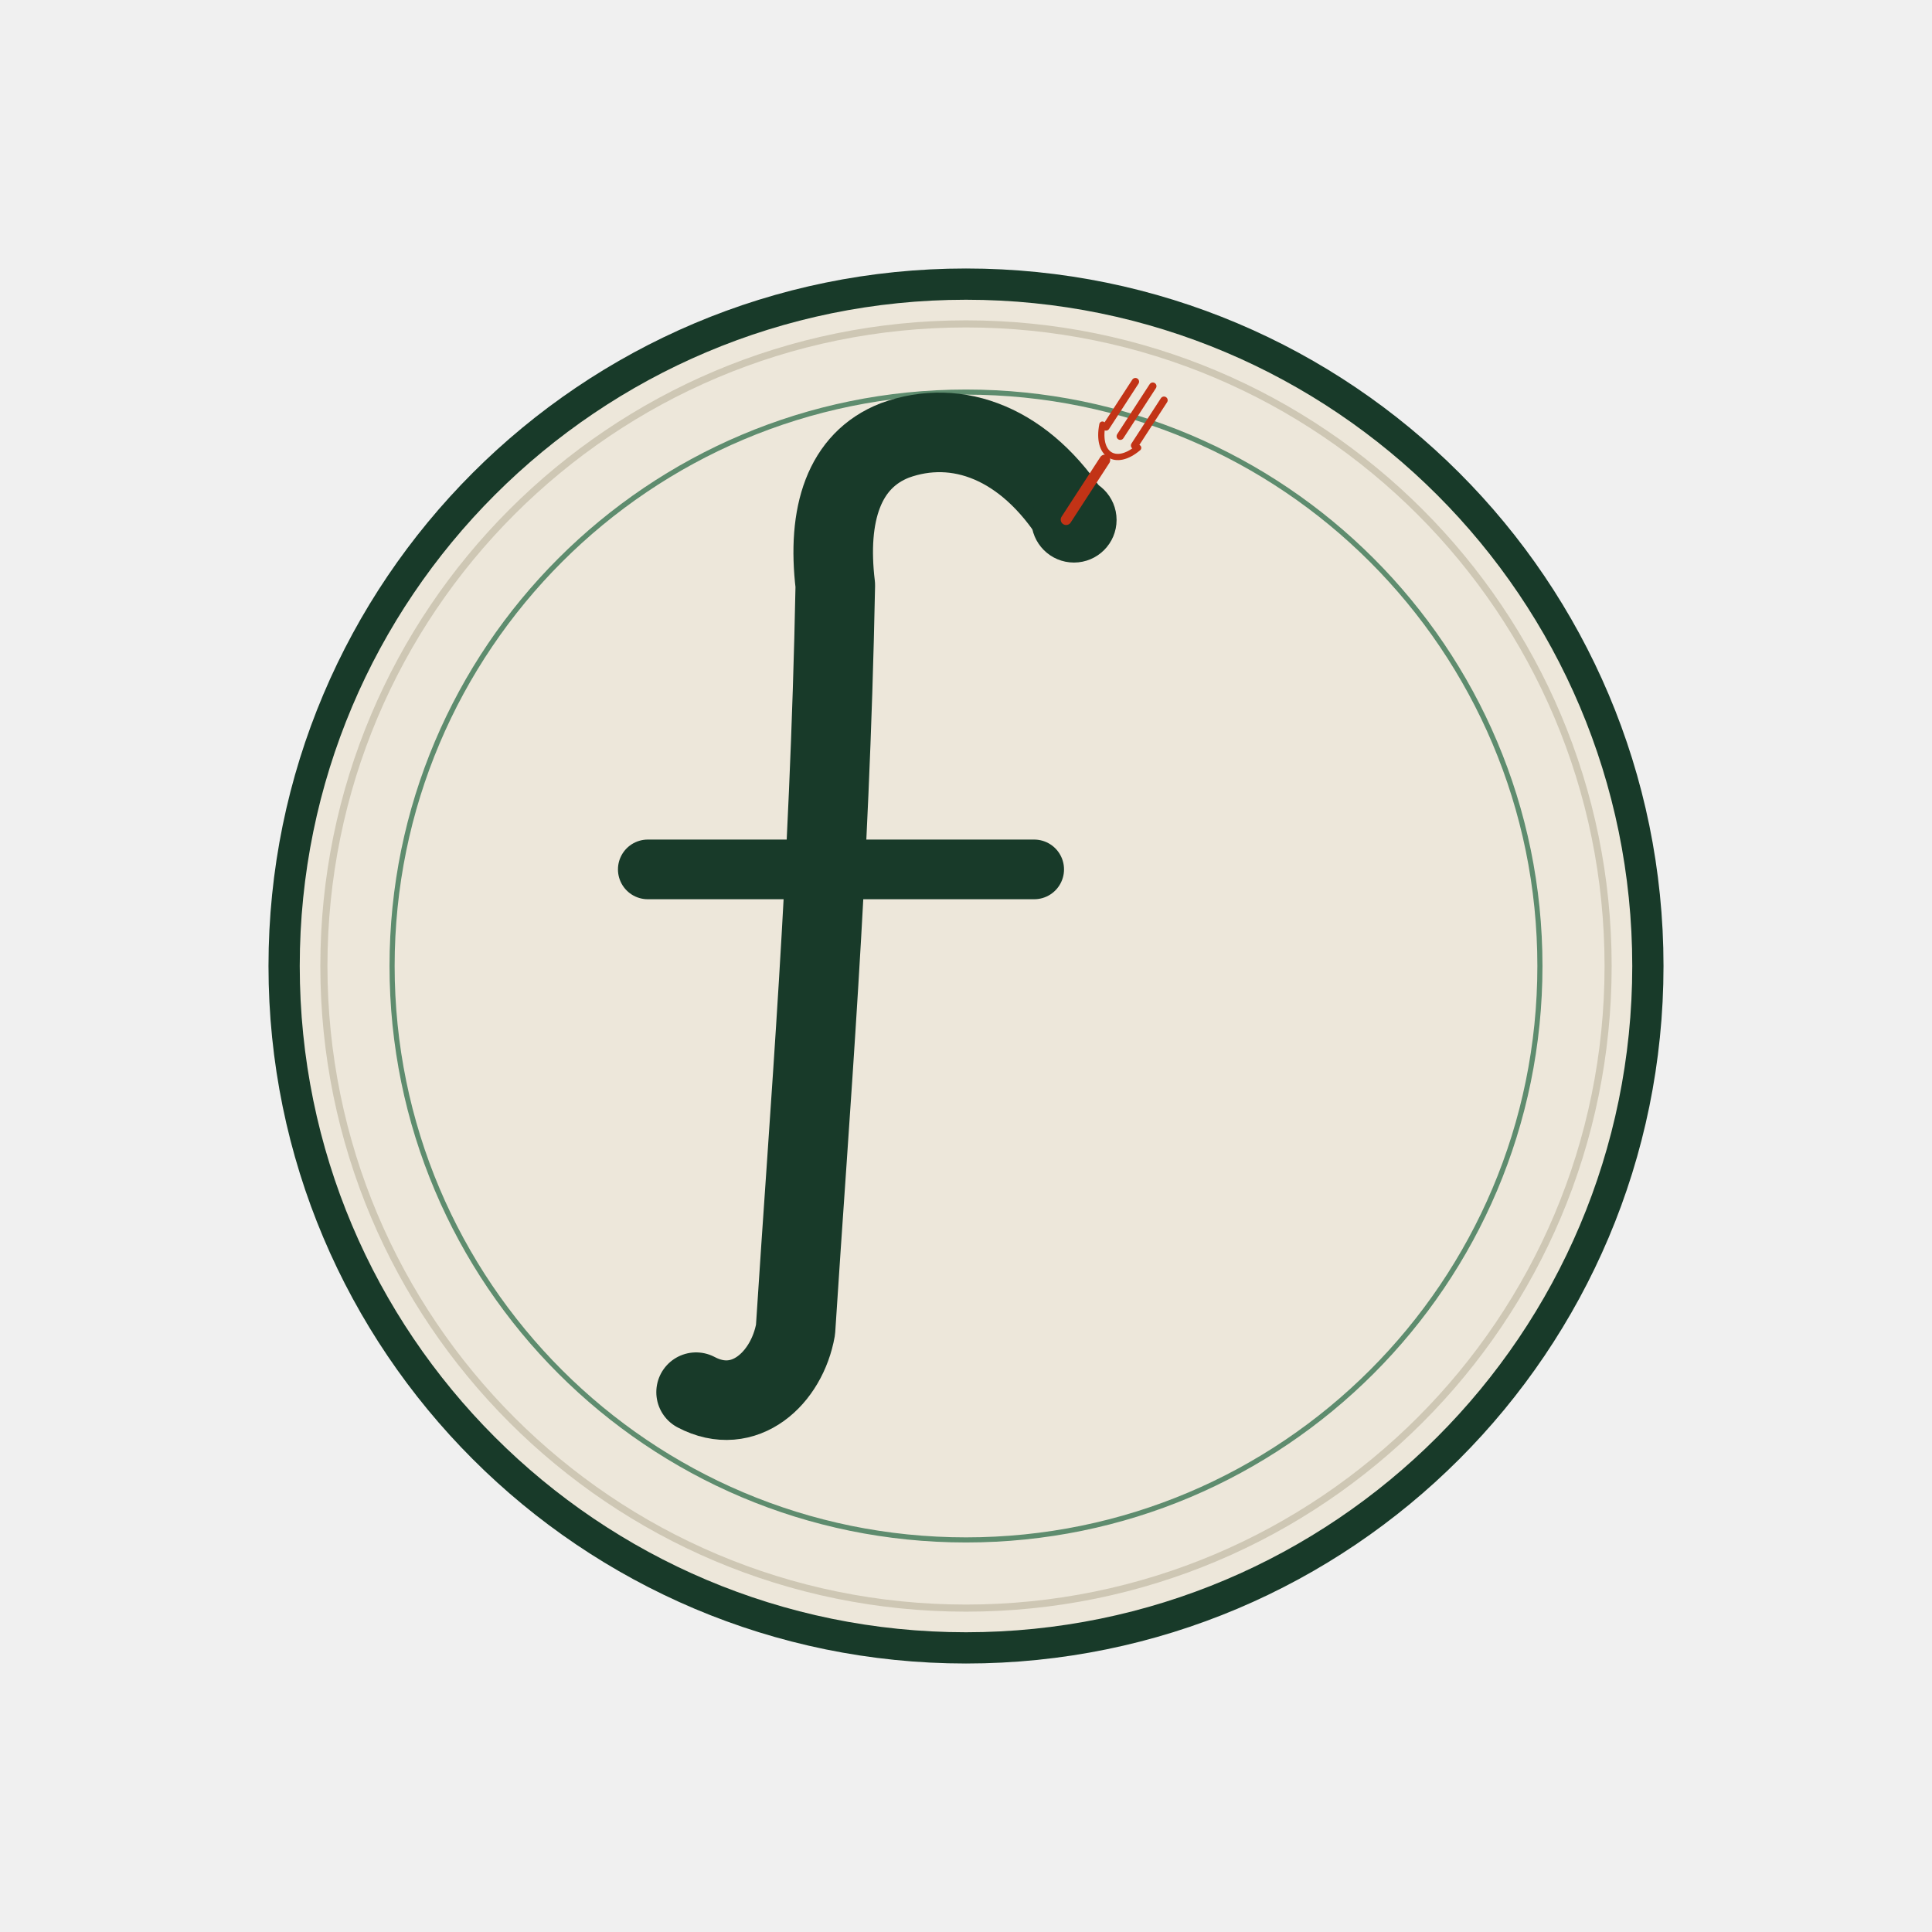
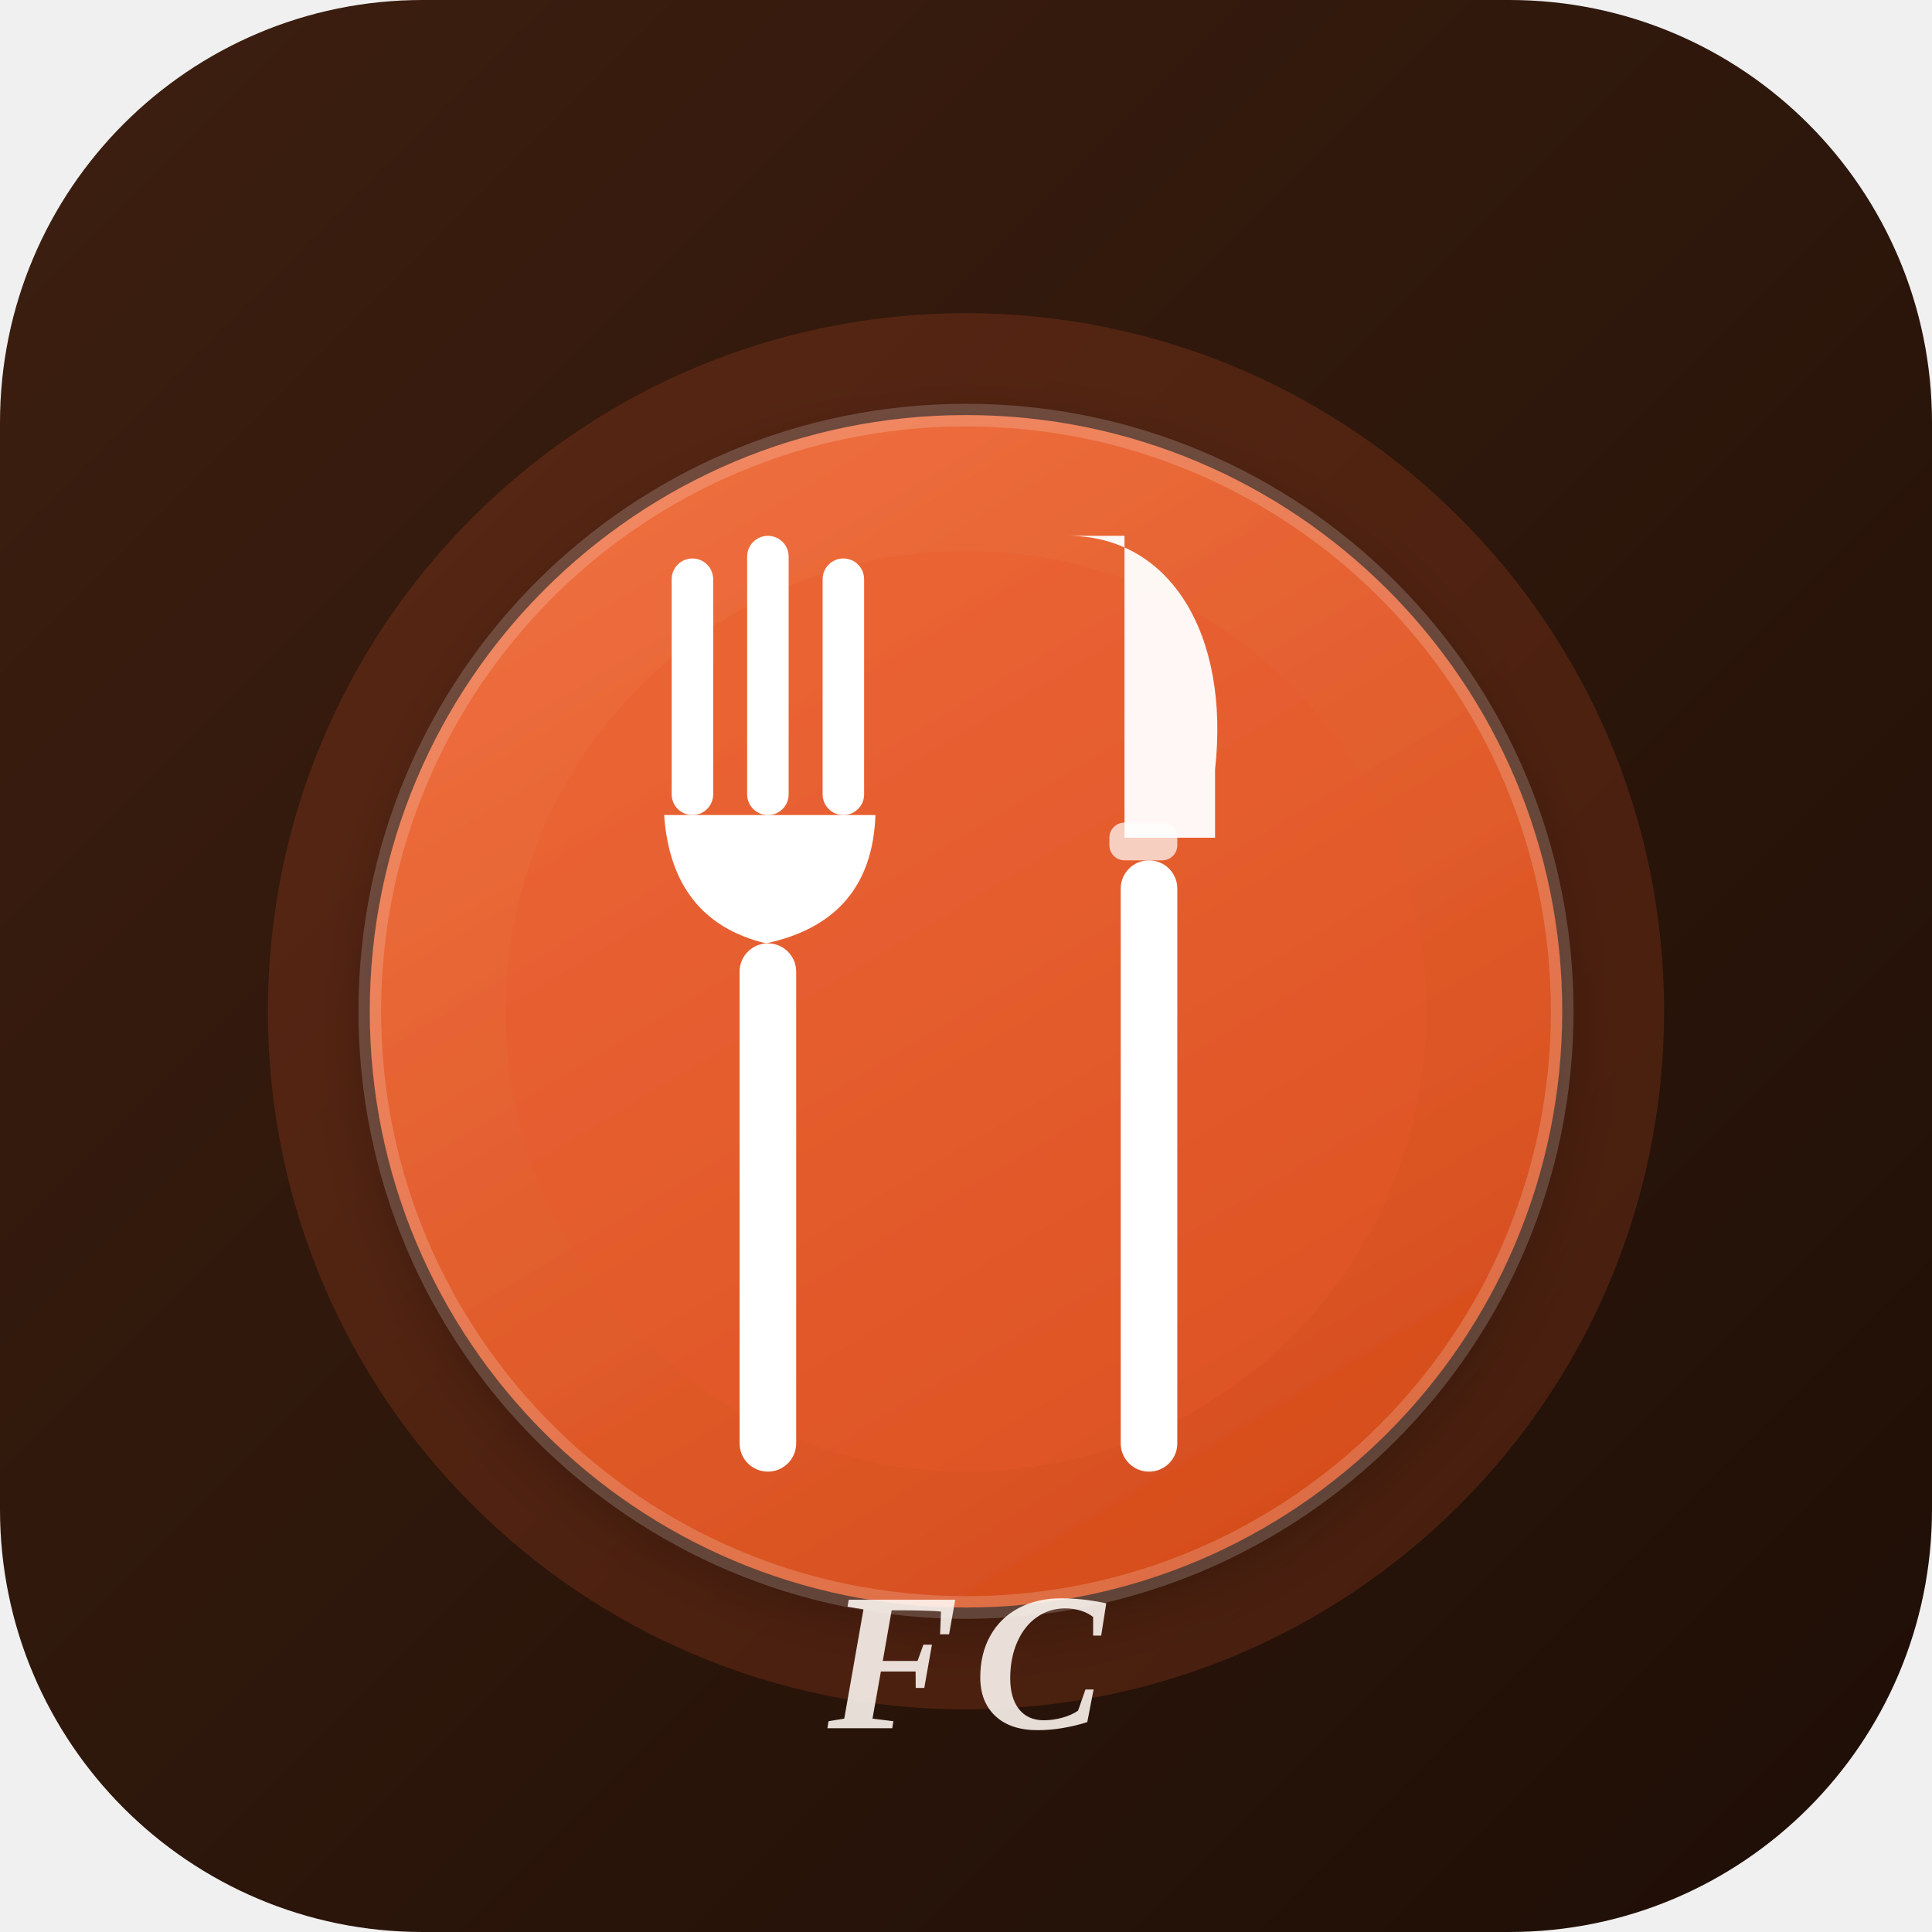
- <svg xmlns="http://www.w3.org/2000/svg" width="100%" viewBox="0 0 680 680" role="img" style="">
-   <circle cx="340" cy="340" r="240" fill="#EDE7DA" style="fill:rgb(237, 231, 218);stroke:none;color:rgb(0, 0, 0);stroke-width:1px;stroke-linecap:butt;stroke-linejoin:miter;opacity:1;font-family:&quot;Anthropic Sans&quot;, -apple-system, BlinkMacSystemFont, &quot;Segoe UI&quot;, sans-serif;font-size:16px;font-weight:400;text-anchor:start;dominant-baseline:auto" />
-   <circle cx="340" cy="340" r="226" fill="none" stroke="#CEC7B4" stroke-width="2.5" style="fill:none;stroke:rgb(206, 199, 180);color:rgb(0, 0, 0);stroke-width:2.5px;stroke-linecap:butt;stroke-linejoin:miter;opacity:1;font-family:&quot;Anthropic Sans&quot;, -apple-system, BlinkMacSystemFont, &quot;Segoe UI&quot;, sans-serif;font-size:16px;font-weight:400;text-anchor:start;dominant-baseline:auto" />
-   <circle cx="340" cy="340" r="240" fill="none" stroke="#183A29" stroke-width="11" style="fill:none;stroke:rgb(24, 58, 41);color:rgb(0, 0, 0);stroke-width:11px;stroke-linecap:butt;stroke-linejoin:miter;opacity:1;font-family:&quot;Anthropic Sans&quot;, -apple-system, BlinkMacSystemFont, &quot;Segoe UI&quot;, sans-serif;font-size:16px;font-weight:400;text-anchor:start;dominant-baseline:auto" />
-   <circle cx="340" cy="340" r="202" fill="none" stroke="#5E8C6E" stroke-width="1.8" style="fill:none;stroke:rgb(94, 140, 110);color:rgb(0, 0, 0);stroke-width:1.8px;stroke-linecap:butt;stroke-linejoin:miter;opacity:1;font-family:&quot;Anthropic Sans&quot;, -apple-system, BlinkMacSystemFont, &quot;Segoe UI&quot;, sans-serif;font-size:16px;font-weight:400;text-anchor:start;dominant-baseline:auto" />
-   <path d="     M 378,183     C 361,156 337,147 315,155     C 297,162 291,181 294,206     C 292,308 285,390 280,468     C 277,485 262,499 245,490   " stroke="#183A29" stroke-width="28" fill="none" stroke-linecap="round" stroke-linejoin="round" style="fill:none;stroke:rgb(24, 58, 41);color:rgb(0, 0, 0);stroke-width:28px;stroke-linecap:round;stroke-linejoin:round;opacity:1;font-family:&quot;Anthropic Sans&quot;, -apple-system, BlinkMacSystemFont, &quot;Segoe UI&quot;, sans-serif;font-size:16px;font-weight:400;text-anchor:start;dominant-baseline:auto" />
-   <path d="M 228,306 L 364,306" stroke="#183A29" stroke-width="21" fill="none" stroke-linecap="round" style="fill:none;stroke:rgb(24, 58, 41);color:rgb(0, 0, 0);stroke-width:21px;stroke-linecap:round;stroke-linejoin:miter;opacity:1;font-family:&quot;Anthropic Sans&quot;, -apple-system, BlinkMacSystemFont, &quot;Segoe UI&quot;, sans-serif;font-size:16px;font-weight:400;text-anchor:start;dominant-baseline:auto" />
-   <circle cx="378" cy="183" r="15" fill="#183A29" style="fill:rgb(24, 58, 41);stroke:none;color:rgb(0, 0, 0);stroke-width:1px;stroke-linecap:butt;stroke-linejoin:miter;opacity:1;font-family:&quot;Anthropic Sans&quot;, -apple-system, BlinkMacSystemFont, &quot;Segoe UI&quot;, sans-serif;font-size:16px;font-weight:400;text-anchor:start;dominant-baseline:auto" />
-   <g transform="translate(392, 158) rotate(33)" style="fill:rgb(0, 0, 0);stroke:none;color:rgb(0, 0, 0);stroke-width:1px;stroke-linecap:butt;stroke-linejoin:miter;opacity:1;font-family:&quot;Anthropic Sans&quot;, -apple-system, BlinkMacSystemFont, &quot;Segoe UI&quot;, sans-serif;font-size:16px;font-weight:400;text-anchor:start;dominant-baseline:auto">
-     <line x1="-6.5" y1="-24" x2="-6.5" y2="-5" stroke="#C23316" stroke-width="2.6" stroke-linecap="round" style="fill:rgb(0, 0, 0);stroke:rgb(194, 51, 22);color:rgb(0, 0, 0);stroke-width:2.6px;stroke-linecap:round;stroke-linejoin:miter;opacity:1;font-family:&quot;Anthropic Sans&quot;, -apple-system, BlinkMacSystemFont, &quot;Segoe UI&quot;, sans-serif;font-size:16px;font-weight:400;text-anchor:start;dominant-baseline:auto" />
-     <line x1="-0.5" y1="-26" x2="-0.5" y2="-5" stroke="#C23316" stroke-width="2.6" stroke-linecap="round" style="fill:rgb(0, 0, 0);stroke:rgb(194, 51, 22);color:rgb(0, 0, 0);stroke-width:2.6px;stroke-linecap:round;stroke-linejoin:miter;opacity:1;font-family:&quot;Anthropic Sans&quot;, -apple-system, BlinkMacSystemFont, &quot;Segoe UI&quot;, sans-serif;font-size:16px;font-weight:400;text-anchor:start;dominant-baseline:auto" />
-     <line x1="5.5" y1="-24" x2="5.5" y2="-5" stroke="#C23316" stroke-width="2.6" stroke-linecap="round" style="fill:rgb(0, 0, 0);stroke:rgb(194, 51, 22);color:rgb(0, 0, 0);stroke-width:2.6px;stroke-linecap:round;stroke-linejoin:miter;opacity:1;font-family:&quot;Anthropic Sans&quot;, -apple-system, BlinkMacSystemFont, &quot;Segoe UI&quot;, sans-serif;font-size:16px;font-weight:400;text-anchor:start;dominant-baseline:auto" />
-     <path d="M -8,-5 C -4,5 4,5 7,-5" stroke="#C23316" stroke-width="2.2" fill="none" stroke-linecap="round" style="fill:none;stroke:rgb(194, 51, 22);color:rgb(0, 0, 0);stroke-width:2.2px;stroke-linecap:round;stroke-linejoin:miter;opacity:1;font-family:&quot;Anthropic Sans&quot;, -apple-system, BlinkMacSystemFont, &quot;Segoe UI&quot;, sans-serif;font-size:16px;font-weight:400;text-anchor:start;dominant-baseline:auto" />
-     <line x1="-0.5" y1="5" x2="-0.5" y2="30" stroke="#C23316" stroke-width="3.8" stroke-linecap="round" style="fill:rgb(0, 0, 0);stroke:rgb(194, 51, 22);color:rgb(0, 0, 0);stroke-width:3.8px;stroke-linecap:round;stroke-linejoin:miter;opacity:1;font-family:&quot;Anthropic Sans&quot;, -apple-system, BlinkMacSystemFont, &quot;Segoe UI&quot;, sans-serif;font-size:16px;font-weight:400;text-anchor:start;dominant-baseline:auto" />
-   </g>
+ <svg xmlns="http://www.w3.org/2000/svg" viewBox="0 0 512 512" role="img">
+   <defs>
+     <linearGradient id="bg" x1="0%" y1="0%" x2="100%" y2="100%">
+       <stop offset="0%" stop-color="#3D1F10" />
+       <stop offset="100%" stop-color="#1E0E06" />
+     </linearGradient>
+     <linearGradient id="plate" x1="20%" y1="0%" x2="80%" y2="100%">
+       <stop offset="0%" stop-color="#F07040" />
+       <stop offset="100%" stop-color="#D44B1A" />
+     </linearGradient>
+     <filter id="shadow" x="-10%" y="-10%" width="120%" height="120%">
+       <feDropShadow dx="0" dy="4" stdDeviation="8" flood-color="#00000040" />
+     </filter>
+   </defs>
+   <rect width="512" height="512" rx="112" fill="url(#bg)" />
+   <circle cx="256" cy="268" r="185" fill="#E85A2A" opacity="0.18" />
+   <circle cx="256" cy="268" r="158" fill="url(#plate)" filter="url(#shadow)" />
+   <circle cx="256" cy="268" r="158" fill="none" stroke="rgba(255,255,255,0.18)" stroke-width="6" />
+   <circle cx="256" cy="268" r="122" fill="#E85A2A" opacity="0.35" />
+   <rect x="178" y="148" width="11" height="68" rx="5.5" fill="white" />
+   <rect x="198" y="142" width="11" height="74" rx="5.5" fill="white" />
+   <rect x="218" y="148" width="11" height="68" rx="5.5" fill="white" />
+   <path d="M 176 216 Q 178 244 203 250 Q 231 244 232 216" fill="white" />
+   <rect x="196" y="250" width="15" height="140" rx="7.5" fill="white" />
+   <path d="M 283 142 C 310 142 326 168 322 204 L 322 222 L 298 222 L 298 142 Z" fill="white" opacity="0.95" />
+   <rect x="294" y="218" width="18" height="10" rx="4" fill="rgba(255,255,255,0.7)" />
+   <rect x="297" y="228" width="15" height="162" rx="7.5" fill="white" />
+   <text x="256" y="458" font-family="Georgia, 'Times New Roman', serif" font-size="52" font-weight="700" font-style="italic" text-anchor="middle" fill="#FFF8F3" opacity="0.88" letter-spacing="4">FC</text>
</svg>
